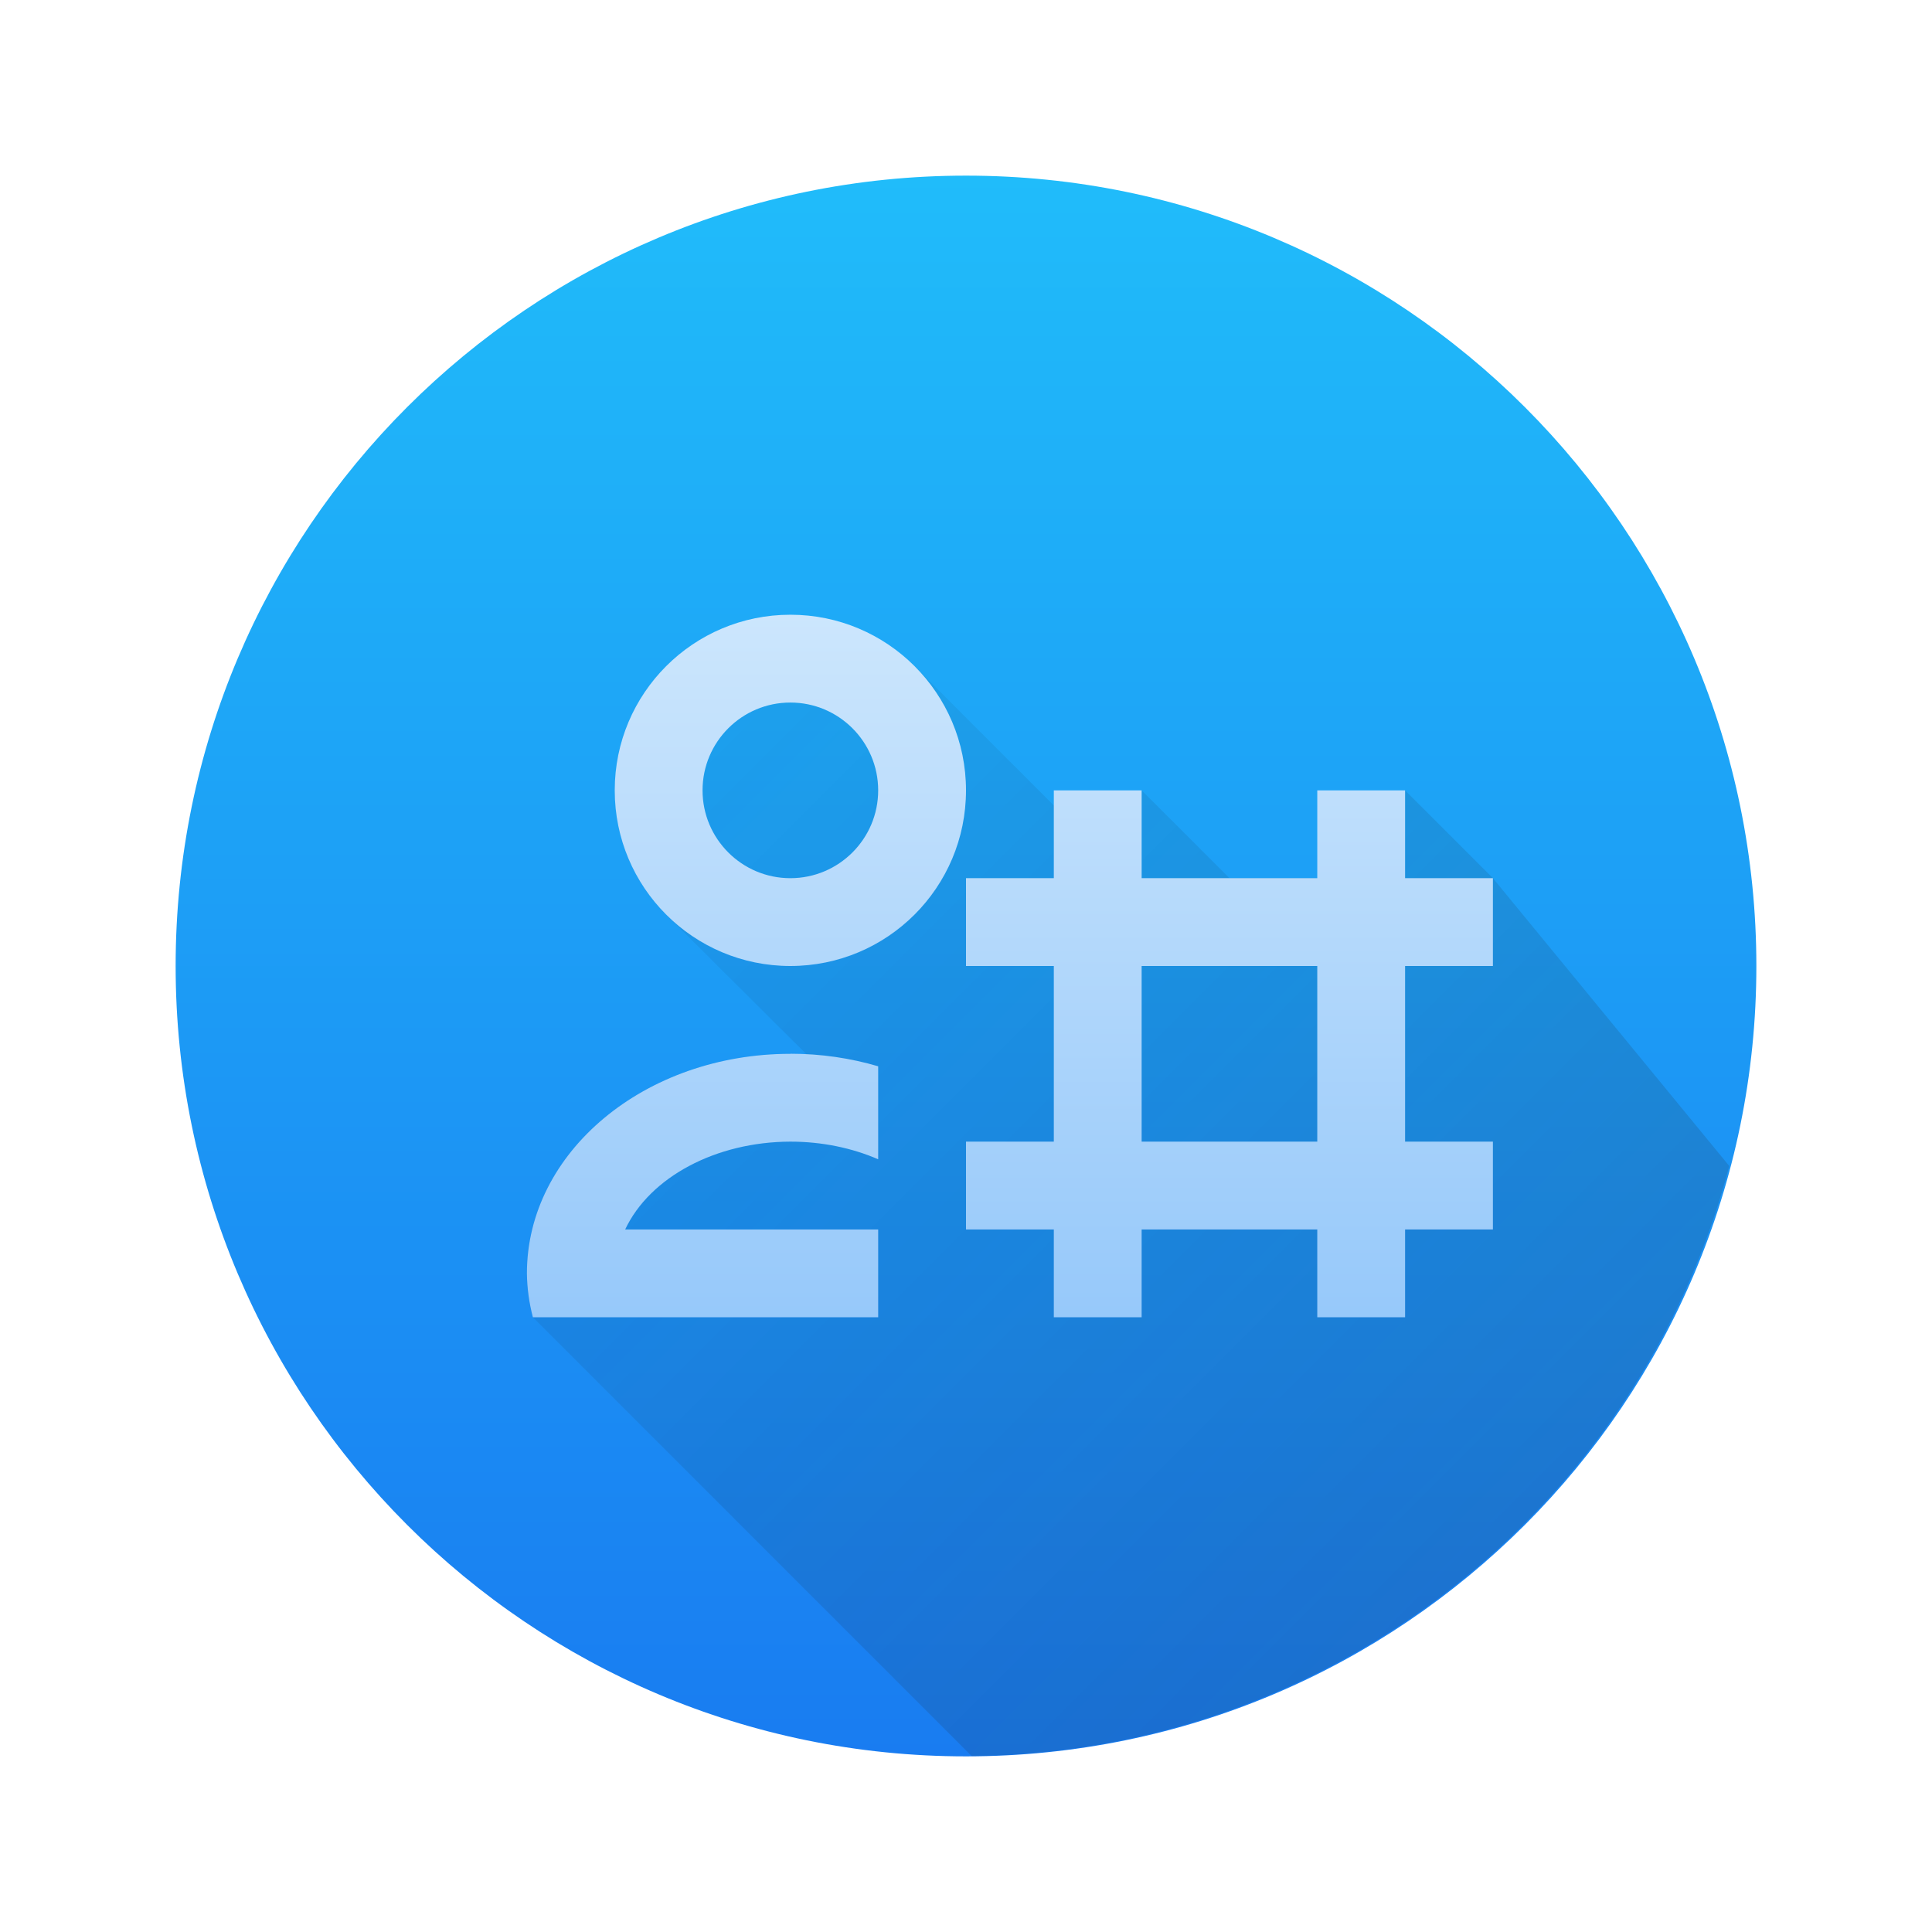
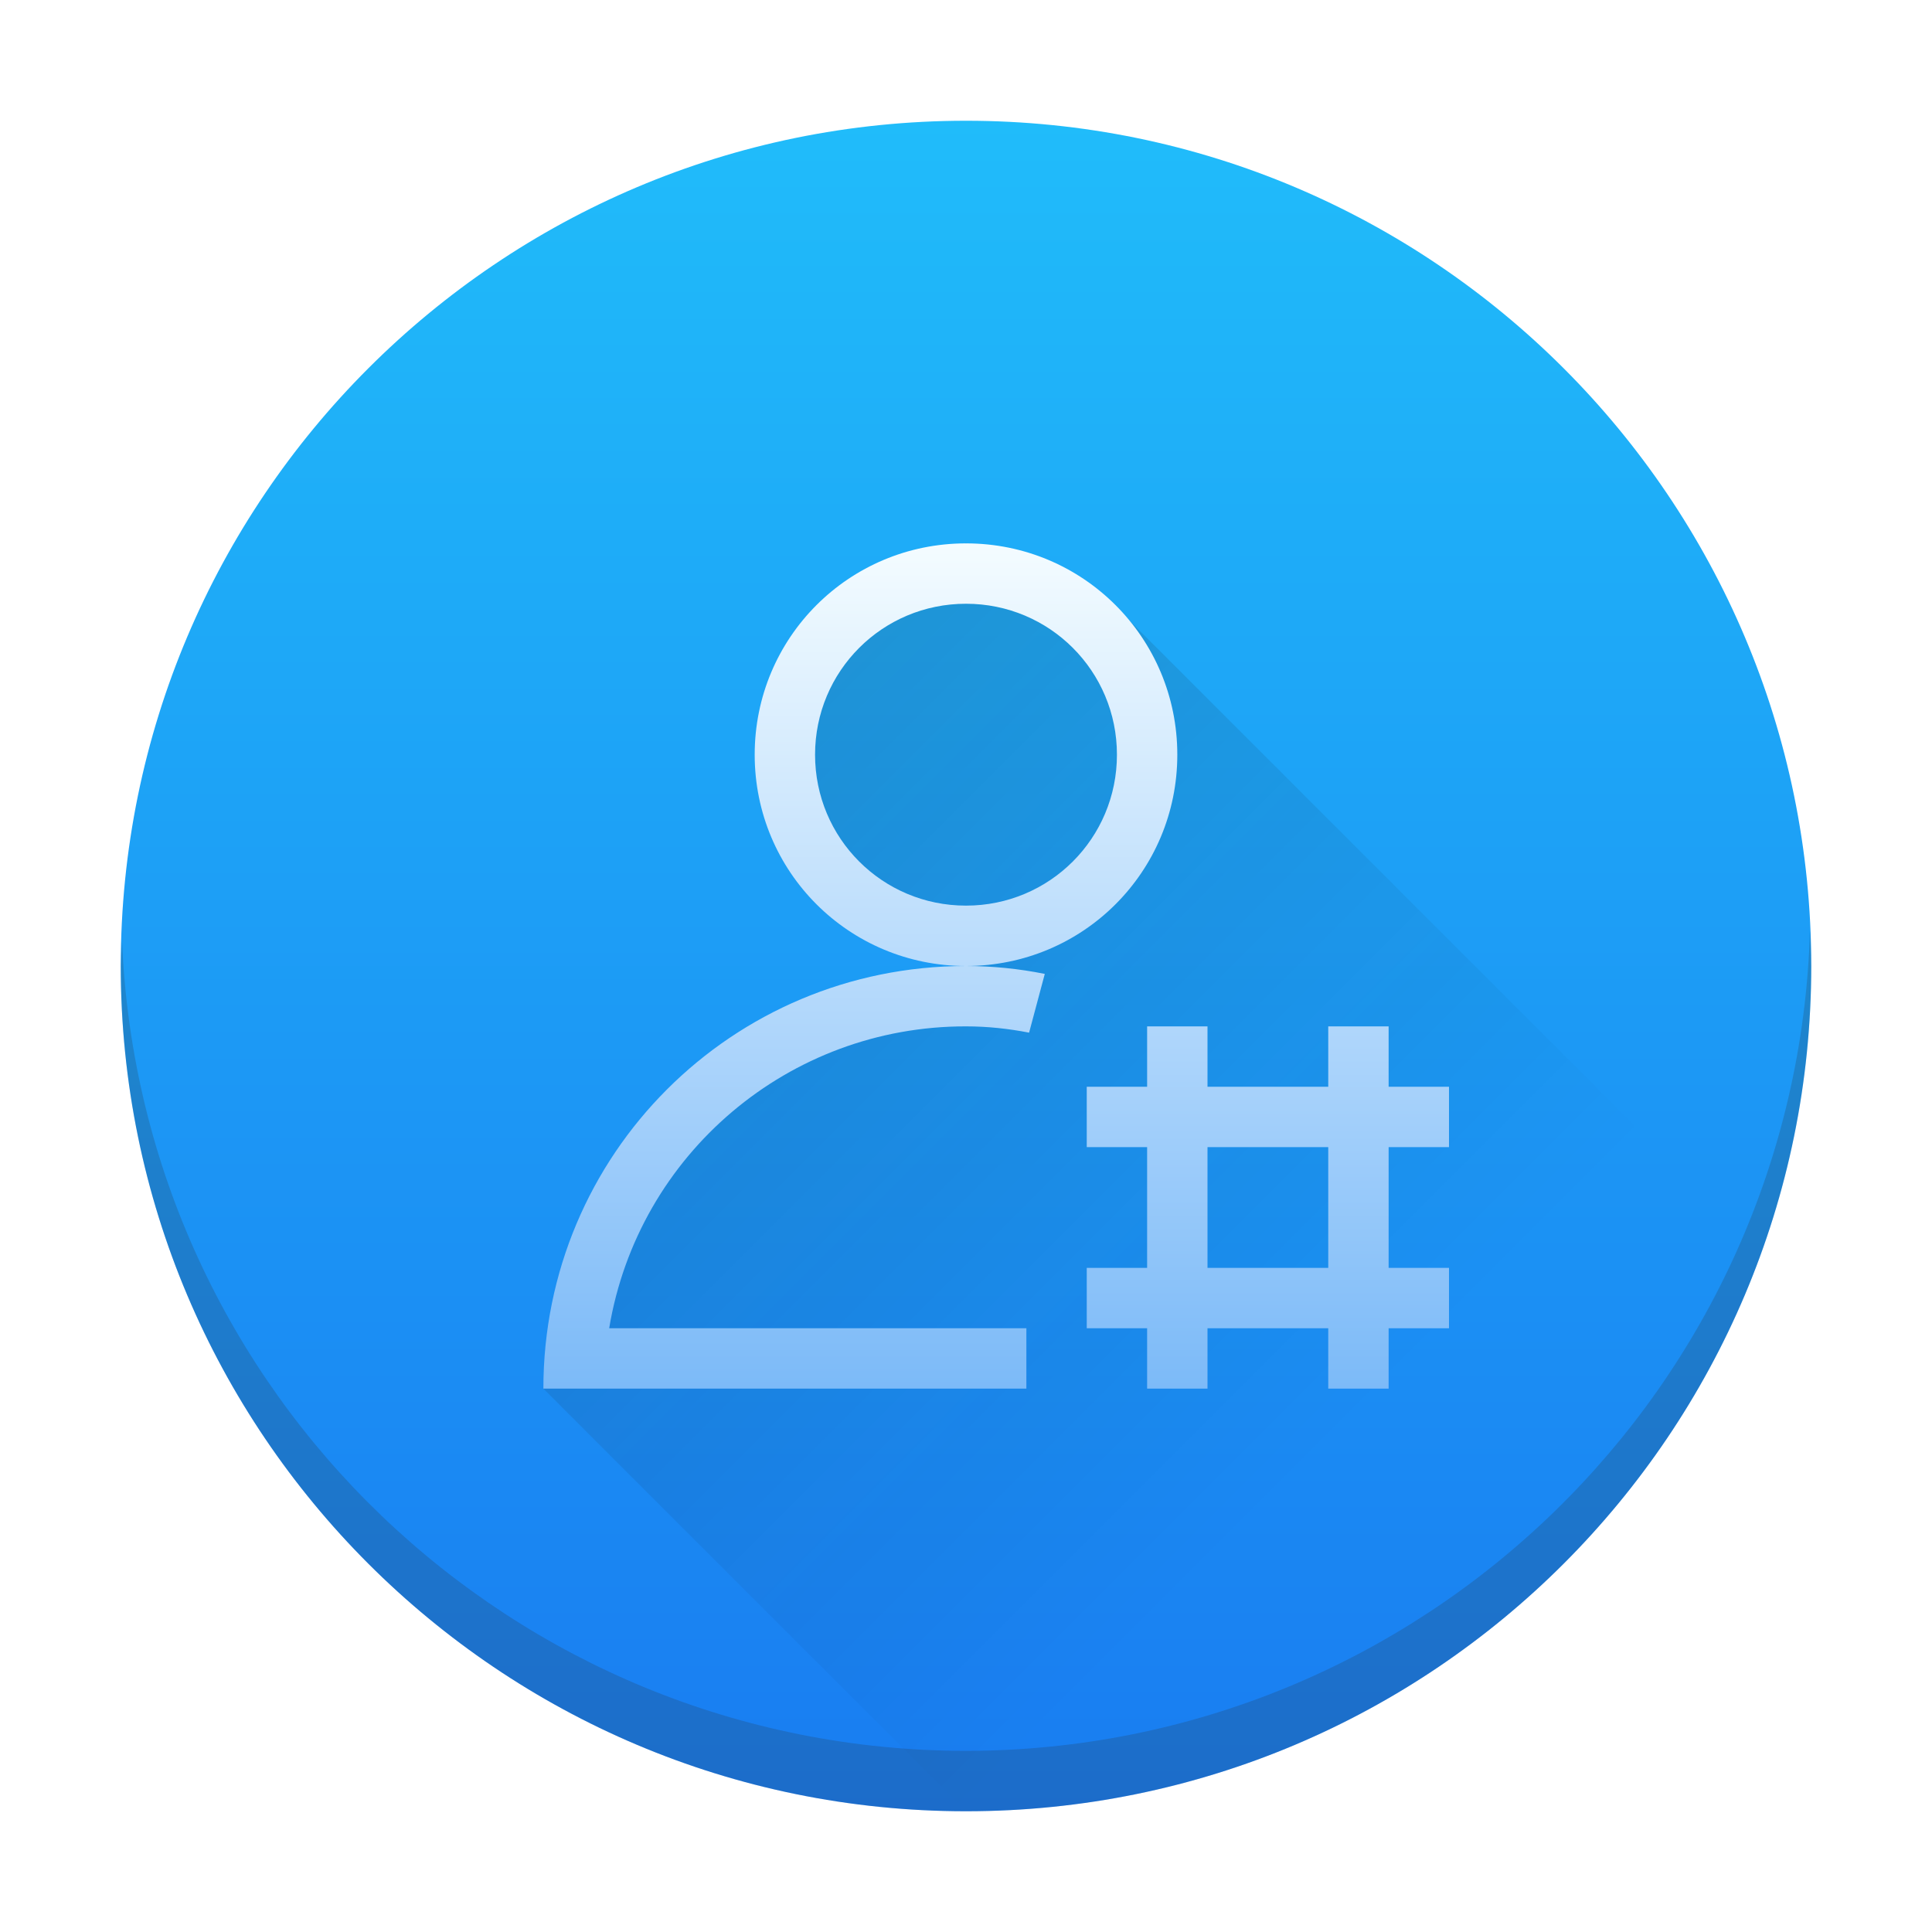
- <svg xmlns="http://www.w3.org/2000/svg" height="22" width="22">
-   <linearGradient id="a" gradientTransform="matrix(.6428567 0 0 .6428567 -246.5101 -330.8699)" gradientUnits="userSpaceOnUse" x2="0" y1="545.798" y2="517.798">
+ <svg xmlns="http://www.w3.org/2000/svg" xmlns:xlink="http://www.w3.org/1999/xlink" height="32" width="32">
+   <linearGradient id="b" gradientUnits="userSpaceOnUse" x2="0" y1="545.798" y2="517.798">
    <stop offset="0" stop-color="#197cf1" />
    <stop offset="1" stop-color="#20bcfa" />
  </linearGradient>
-   <linearGradient id="b" gradientUnits="userSpaceOnUse" x1="11" x2="11" y1="19" y2="1">
+   <linearGradient id="a">
    <stop offset="0" stop-color="#7cbaf8" />
    <stop offset="1" stop-color="#f4fcff" />
  </linearGradient>
-   <linearGradient id="c" gradientUnits="userSpaceOnUse" x1="20" x2="6" y1="19" y2="5">
+   <linearGradient id="d" gradientUnits="userSpaceOnUse" x2="0" xlink:href="#a" y1="23" y2="9" />
+   <linearGradient id="e" gradientTransform="matrix(.5 0 0 1 395.071 515.798)" gradientUnits="userSpaceOnUse" x1="-21" x2="-21" xlink:href="#a" y1="23" y2="9" />
+   <linearGradient id="c" gradientUnits="userSpaceOnUse" x1="9" x2="23" y1="9" y2="23">
    <stop offset="0" stop-color="#292c2f" />
    <stop offset="1" stop-opacity="0" />
  </linearGradient>
-   <path d="m9 14c-.846.002-1.599.402-1.881 1h3.766c-.282-.599-1.038-1-1.885-1z" fill="#292c2f" />
-   <rect fill="url(#a)" height="18" rx="9" stroke-width=".643" width="18" x="2" y="2" />
-   <path d="m9 7c-1.105 0-2 .895-2 2 0 .53.211 1.039.586 1.414l1.598 1.592-.184-.006c-1.657 0-3 1.119-3 2.5.002.168.025.336.068.5l4.996 4.996c4.062-.036 7.597-2.789 8.627-6.719l-2.691-3.277-1-1-1 1h-1l-1-1v1l.828 1-3.414-3.414z" fill="url(#c)" opacity=".2" />
-   <path d="m9 7c-1.105 0-2.0.895-2 2 0 1.105.895 2 2 2 1.105 0 2-.895 2-2 0-1.105-.895-2-2-2zm0 1c.552 0.0 1.0.448 1 1 0 .552-.448 1-1 1-.552 0-1-.448-1-1 0-.552.448-1 1-1zm3 1v1h-1v1h1v2h-1v1h1v1h1v-1h2v1h1v-1h1v-1h-1v-2h1v-1h-1v-1h-1v1h-2v-1zm1 2h2v2h-2zm-4 1c-1.657 0-3 1.119-3 2.5.002.168.025.336.068.5h3.932v-1h-2.881c.282-.598 1.035-.998 1.881-1 .36 0.0.703.072 1 .201v-1.059c-.313-.092-.649-.143-1-.143z" fill="url(#b)" />
+   <g transform="translate(-384.571 -515.798)">
+     <rect fill="url(#b)" height="28" rx="14" width="28" x="386.571" y="517.798" />
+     <path d="M16 8.996L14 10l-1 2 .285 2.715L16 16l-3 1-3 3-1 3 7 7c6.09 0 11.23-3.856 13.166-9.264L18.215 9.786z" fill="url(#c)" opacity=".2" transform="translate(384.571 515.798)" />
+     <path d="M16 9c-1.939 0-3.5 1.561-3.5 3.5S14.061 16 16 16s3.5-1.561 3.5-3.5S17.939 9 16 9zm0 7c-3.878 0-7 3.122-7 7h8v-1h-6.91A5.98 5.98 0 0 1 16 17c.359 0 .707.038 1.045.104l.26-.973A6.654 6.654 0 0 0 16 16zm0-6c1.385 0 2.5 1.115 2.5 2.5S17.385 15 16 15s-2.5-1.115-2.5-2.5S14.615 10 16 10z" fill="url(#d)" transform="translate(384.571 515.798)" />
+     <g fill="url(#e)" stroke-width=".707">
+       <path d="M406.571 532.798v6h1v-6z" />
+       <path d="M402.571 537.798h6v-1h-6zm0-3h6v-1h-6z" />
+       <path d="M403.571 532.798v6h1v-6z" />
+     </g>
+   </g>
+   <path d="M29.979 15.414A14 14 0 0 1 16 29 14 14 0 0 1 2.021 15.586 14 14 0 0 0 2 16a14 14 0 0 0 14 14 14 14 0 0 0 14-14 14 14 0 0 0-.021-.586z" fill="#292c2f" fill-rule="evenodd" opacity=".2" />
</svg>
